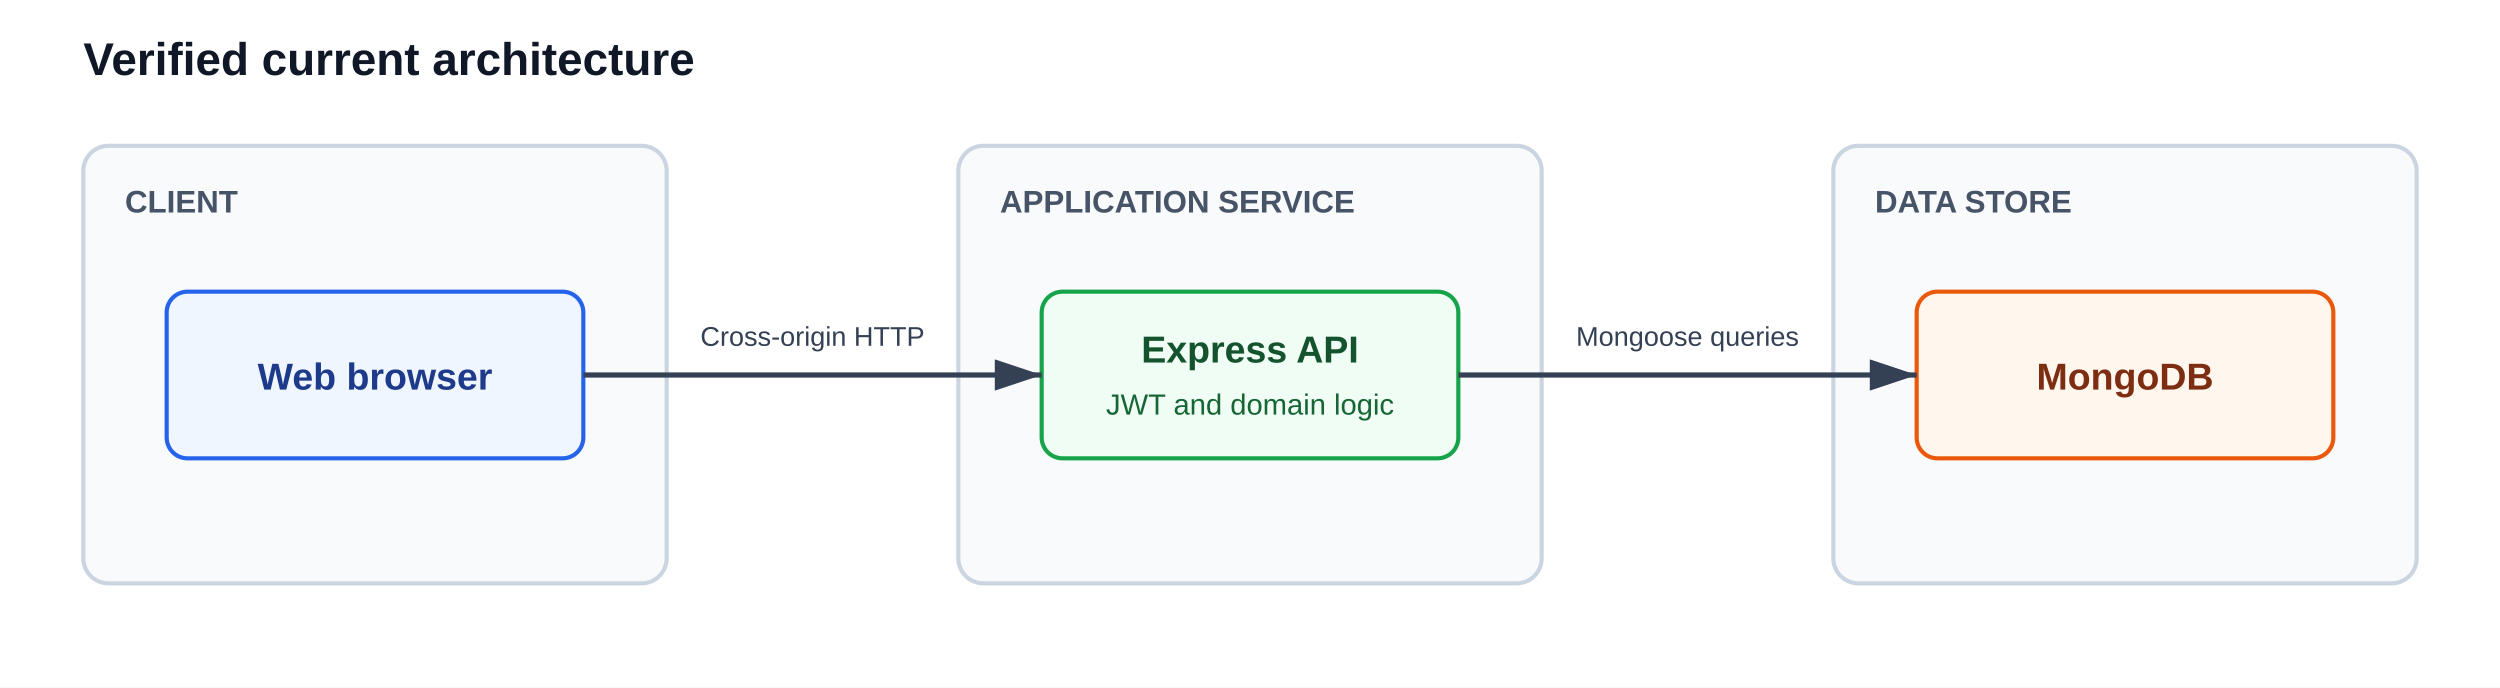
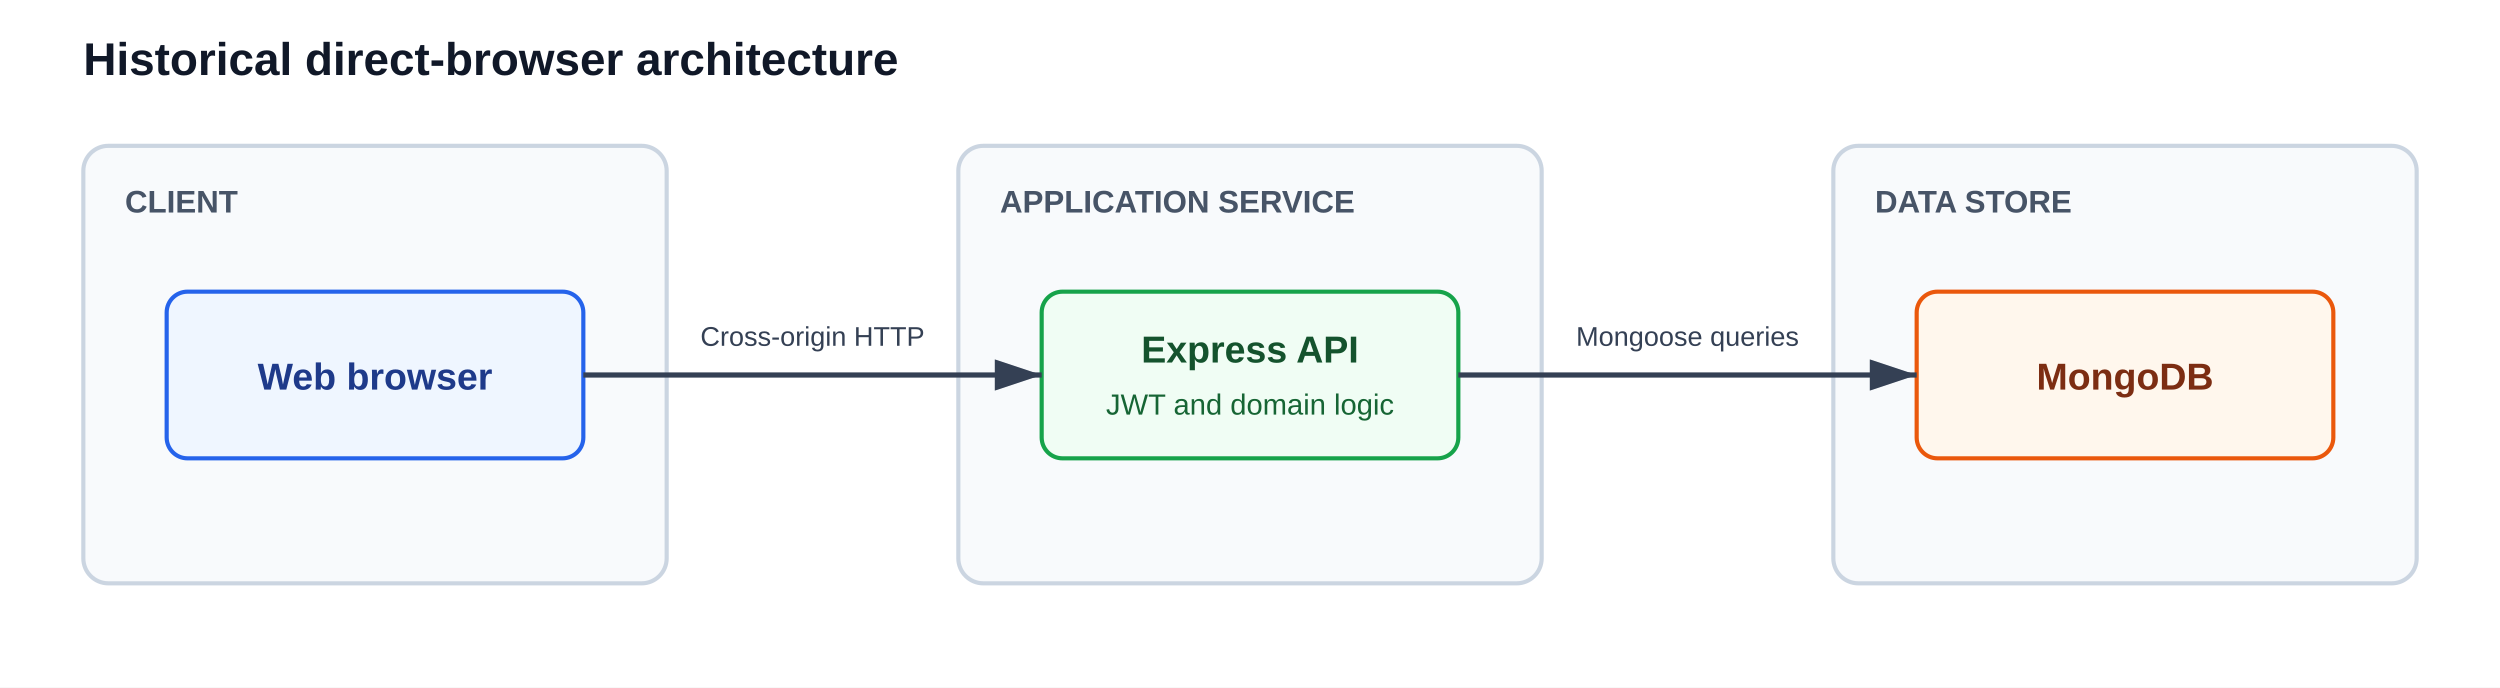
<svg xmlns="http://www.w3.org/2000/svg" width="1200" height="330" viewBox="0 0 1200 330" role="img" aria-labelledby="title description">
  <defs>
    <marker id="arrow" markerWidth="10" markerHeight="10" refX="9" refY="3" orient="auto" markerUnits="strokeWidth">
      <path d="M0,0 L0,6 L9,3 z" fill="#344054" />
    </marker>
  </defs>
  <rect width="1200" height="330" fill="#ffffff" />
-   <text x="40" y="36" font-family="Arial, sans-serif" font-size="22" font-weight="700" fill="#101828">Verified current architecture</text>
+   <text x="40" y="36" font-family="Arial, sans-serif" font-size="22" font-weight="700" fill="#101828">Historical direct-browser architecture</text>
  <rect x="40" y="70" width="280" height="210" rx="12" fill="#f8fafc" stroke="#cbd5e1" stroke-width="2" />
  <text x="60" y="102" font-family="Arial, sans-serif" font-size="15" font-weight="700" fill="#475467">CLIENT</text>
  <rect x="80" y="140" width="200" height="80" rx="10" fill="#eff6ff" stroke="#2563eb" stroke-width="2" />
  <text x="180" y="187" text-anchor="middle" font-family="Arial, sans-serif" font-size="18" font-weight="600" fill="#1e3a8a">Web browser</text>
  <rect x="460" y="70" width="280" height="210" rx="12" fill="#f8fafc" stroke="#cbd5e1" stroke-width="2" />
  <text x="480" y="102" font-family="Arial, sans-serif" font-size="15" font-weight="700" fill="#475467">APPLICATION SERVICE</text>
  <rect x="500" y="140" width="200" height="80" rx="10" fill="#f0fdf4" stroke="#16a34a" stroke-width="2" />
  <text x="600" y="174" text-anchor="middle" font-family="Arial, sans-serif" font-size="18" font-weight="600" fill="#14532d">Express API</text>
  <text x="600" y="199" text-anchor="middle" font-family="Arial, sans-serif" font-size="14" fill="#166534">JWT and domain logic</text>
  <rect x="880" y="70" width="280" height="210" rx="12" fill="#f8fafc" stroke="#cbd5e1" stroke-width="2" />
  <text x="900" y="102" font-family="Arial, sans-serif" font-size="15" font-weight="700" fill="#475467">DATA STORE</text>
  <rect x="920" y="140" width="200" height="80" rx="10" fill="#fff7ed" stroke="#ea580c" stroke-width="2" />
  <text x="1020" y="187" text-anchor="middle" font-family="Arial, sans-serif" font-size="18" font-weight="600" fill="#7c2d12">MongoDB</text>
  <line x1="280" y1="180" x2="500" y2="180" stroke="#344054" stroke-width="2.5" marker-end="url(#arrow)" />
  <rect x="330" y="149" width="120" height="24" rx="5" fill="#ffffff" />
  <text x="390" y="166" text-anchor="middle" font-family="Arial, sans-serif" font-size="13" fill="#344054">Cross-origin HTTP</text>
  <line x1="700" y1="180" x2="920" y2="180" stroke="#344054" stroke-width="2.5" marker-end="url(#arrow)" />
  <rect x="752" y="149" width="116" height="24" rx="5" fill="#ffffff" />
  <text x="810" y="166" text-anchor="middle" font-family="Arial, sans-serif" font-size="13" fill="#344054">Mongoose queries</text>
</svg>
